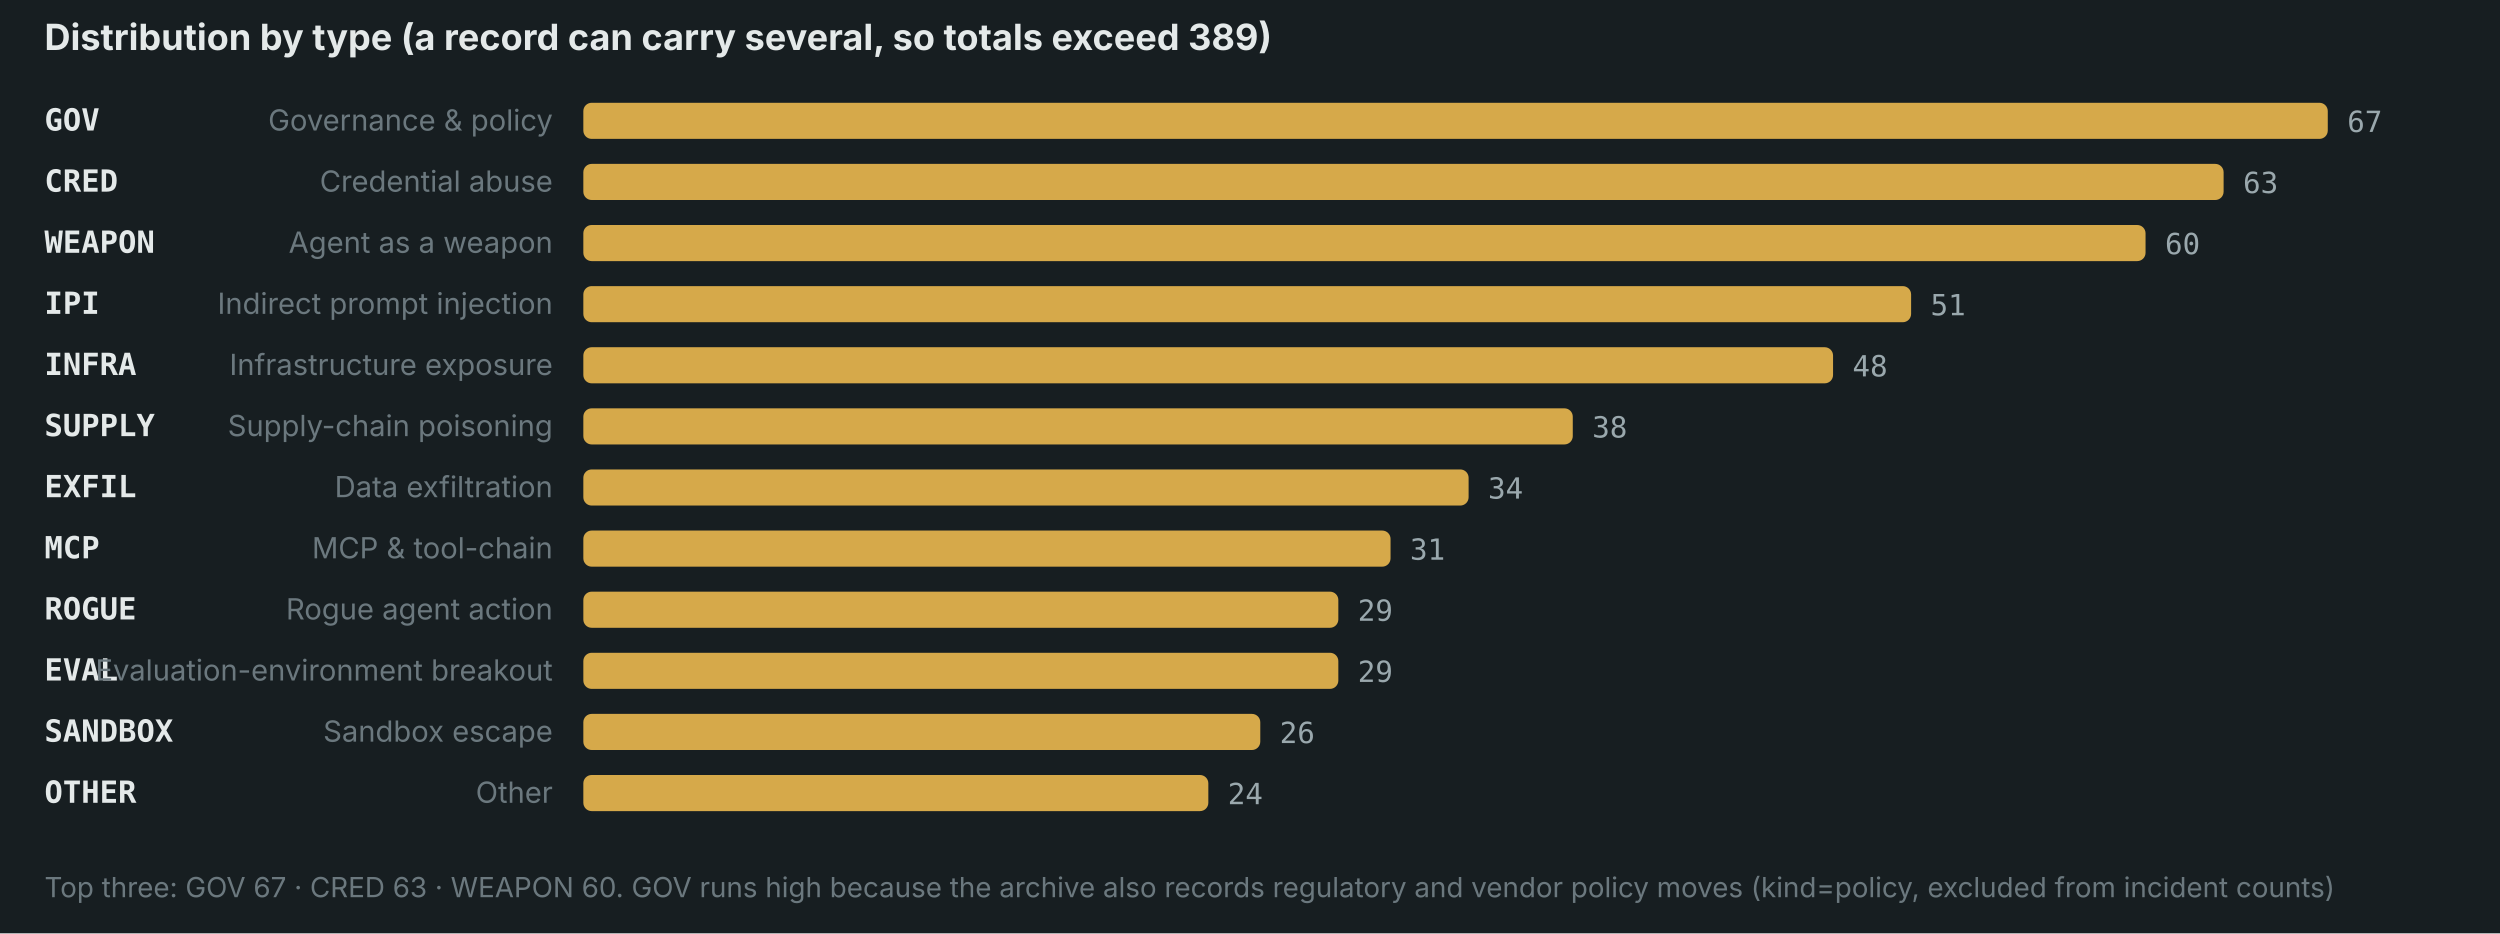
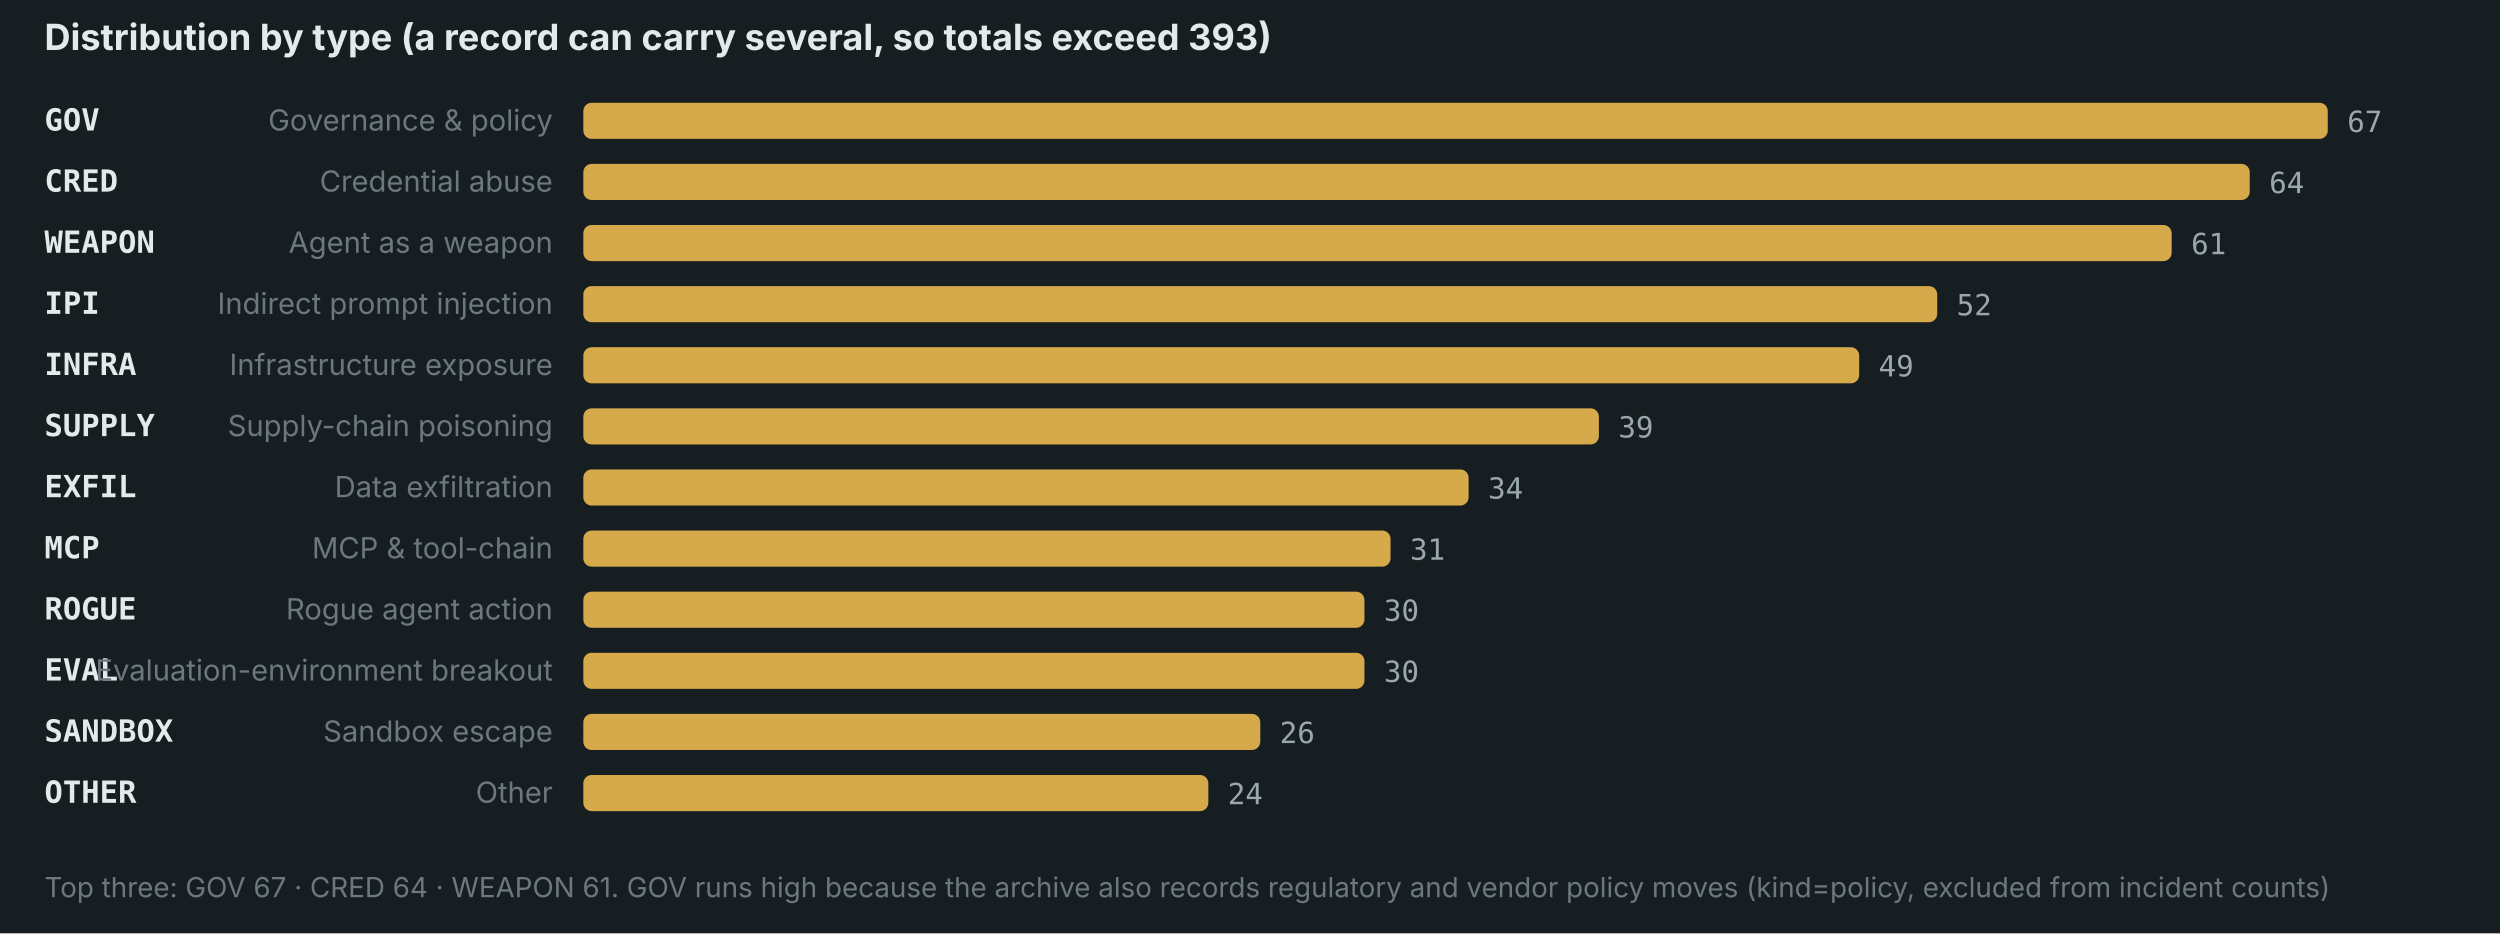
<svg xmlns="http://www.w3.org/2000/svg" viewBox="0 0 900 336" width="900" height="336" role="img" font-family="ui-sans-serif,-apple-system,'Segoe UI','PingFang SC','Microsoft YaHei',sans-serif">
  <rect width="900" height="336" fill="#171E21" />
-   <text x="16" y="18" font-size="13" font-weight="700" fill="#E4E9E9">Distribution by type (a record can carry several, so totals exceed 389)</text>
+   <text x="16" y="18" font-size="13" font-weight="700" fill="#E4E9E9">Distribution by type (a record can carry several, so totals exceed 393)</text>
  <text x="16" y="47" font-size="11" fill="#E4E9E9" font-family="ui-monospace,'SF Mono','Cascadia Mono','Consolas',monospace" font-weight="600">GOV</text>
  <text x="199" y="47" font-size="10.5" text-anchor="end" fill="#6B787E">Governance &amp; policy</text>
  <rect x="210" y="37" width="628.0" height="13" rx="3" fill="#D6A94A" />
  <text x="845.0" y="47.5" font-size="10.5" fill="#9AA8AD" font-family="ui-monospace,'SF Mono','Cascadia Mono','Consolas',monospace">67</text>
  <text x="16" y="69" font-size="11" fill="#E4E9E9" font-family="ui-monospace,'SF Mono','Cascadia Mono','Consolas',monospace" font-weight="600">CRED</text>
  <text x="199" y="69" font-size="10.5" text-anchor="end" fill="#6B787E">Credential abuse</text>
-   <rect x="210" y="59" width="590.5" height="13" rx="3" fill="#D6A94A" />
-   <text x="807.5" y="69.5" font-size="10.5" fill="#9AA8AD" font-family="ui-monospace,'SF Mono','Cascadia Mono','Consolas',monospace">63</text>
+   <rect x="210" y="59" width="599.9" height="13" rx="3" fill="#D6A94A" />
+   <text x="816.9" y="69.5" font-size="10.5" fill="#9AA8AD" font-family="ui-monospace,'SF Mono','Cascadia Mono','Consolas',monospace">64</text>
  <text x="16" y="91" font-size="11" fill="#E4E9E9" font-family="ui-monospace,'SF Mono','Cascadia Mono','Consolas',monospace" font-weight="600">WEAPON</text>
  <text x="199" y="91" font-size="10.5" text-anchor="end" fill="#6B787E">Agent as a weapon</text>
-   <rect x="210" y="81" width="562.4" height="13" rx="3" fill="#D6A94A" />
-   <text x="779.4" y="91.5" font-size="10.5" fill="#9AA8AD" font-family="ui-monospace,'SF Mono','Cascadia Mono','Consolas',monospace">60</text>
+   <rect x="210" y="81" width="571.8" height="13" rx="3" fill="#D6A94A" />
+   <text x="788.8" y="91.5" font-size="10.5" fill="#9AA8AD" font-family="ui-monospace,'SF Mono','Cascadia Mono','Consolas',monospace">61</text>
  <text x="16" y="113" font-size="11" fill="#E4E9E9" font-family="ui-monospace,'SF Mono','Cascadia Mono','Consolas',monospace" font-weight="600">IPI</text>
  <text x="199" y="113" font-size="10.5" text-anchor="end" fill="#6B787E">Indirect prompt injection</text>
-   <rect x="210" y="103" width="478.0" height="13" rx="3" fill="#D6A94A" />
-   <text x="695.0" y="113.5" font-size="10.5" fill="#9AA8AD" font-family="ui-monospace,'SF Mono','Cascadia Mono','Consolas',monospace">51</text>
+   <rect x="210" y="103" width="487.4" height="13" rx="3" fill="#D6A94A" />
+   <text x="704.4" y="113.5" font-size="10.5" fill="#9AA8AD" font-family="ui-monospace,'SF Mono','Cascadia Mono','Consolas',monospace">52</text>
  <text x="16" y="135" font-size="11" fill="#E4E9E9" font-family="ui-monospace,'SF Mono','Cascadia Mono','Consolas',monospace" font-weight="600">INFRA</text>
  <text x="199" y="135" font-size="10.5" text-anchor="end" fill="#6B787E">Infrastructure exposure</text>
-   <rect x="210" y="125" width="449.9" height="13" rx="3" fill="#D6A94A" />
-   <text x="666.9" y="135.5" font-size="10.5" fill="#9AA8AD" font-family="ui-monospace,'SF Mono','Cascadia Mono','Consolas',monospace">48</text>
+   <rect x="210" y="125" width="459.3" height="13" rx="3" fill="#D6A94A" />
+   <text x="676.3" y="135.5" font-size="10.5" fill="#9AA8AD" font-family="ui-monospace,'SF Mono','Cascadia Mono','Consolas',monospace">49</text>
  <text x="16" y="157" font-size="11" fill="#E4E9E9" font-family="ui-monospace,'SF Mono','Cascadia Mono','Consolas',monospace" font-weight="600">SUPPLY</text>
  <text x="199" y="157" font-size="10.5" text-anchor="end" fill="#6B787E">Supply-chain poisoning</text>
-   <rect x="210" y="147" width="356.2" height="13" rx="3" fill="#D6A94A" />
-   <text x="573.2" y="157.5" font-size="10.5" fill="#9AA8AD" font-family="ui-monospace,'SF Mono','Cascadia Mono','Consolas',monospace">38</text>
+   <rect x="210" y="147" width="365.6" height="13" rx="3" fill="#D6A94A" />
+   <text x="582.6" y="157.5" font-size="10.5" fill="#9AA8AD" font-family="ui-monospace,'SF Mono','Cascadia Mono','Consolas',monospace">39</text>
  <text x="16" y="179" font-size="11" fill="#E4E9E9" font-family="ui-monospace,'SF Mono','Cascadia Mono','Consolas',monospace" font-weight="600">EXFIL</text>
  <text x="199" y="179" font-size="10.5" text-anchor="end" fill="#6B787E">Data exfiltration</text>
  <rect x="210" y="169" width="318.7" height="13" rx="3" fill="#D6A94A" />
  <text x="535.7" y="179.5" font-size="10.5" fill="#9AA8AD" font-family="ui-monospace,'SF Mono','Cascadia Mono','Consolas',monospace">34</text>
  <text x="16" y="201" font-size="11" fill="#E4E9E9" font-family="ui-monospace,'SF Mono','Cascadia Mono','Consolas',monospace" font-weight="600">MCP</text>
  <text x="199" y="201" font-size="10.5" text-anchor="end" fill="#6B787E">MCP &amp; tool-chain</text>
  <rect x="210" y="191" width="290.6" height="13" rx="3" fill="#D6A94A" />
  <text x="507.6" y="201.5" font-size="10.5" fill="#9AA8AD" font-family="ui-monospace,'SF Mono','Cascadia Mono','Consolas',monospace">31</text>
  <text x="16" y="223" font-size="11" fill="#E4E9E9" font-family="ui-monospace,'SF Mono','Cascadia Mono','Consolas',monospace" font-weight="600">ROGUE</text>
  <text x="199" y="223" font-size="10.5" text-anchor="end" fill="#6B787E">Rogue agent action</text>
-   <rect x="210" y="213" width="271.8" height="13" rx="3" fill="#D6A94A" />
-   <text x="488.8" y="223.5" font-size="10.5" fill="#9AA8AD" font-family="ui-monospace,'SF Mono','Cascadia Mono','Consolas',monospace">29</text>
+   <rect x="210" y="213" width="281.2" height="13" rx="3" fill="#D6A94A" />
+   <text x="498.2" y="223.5" font-size="10.5" fill="#9AA8AD" font-family="ui-monospace,'SF Mono','Cascadia Mono','Consolas',monospace">30</text>
  <text x="16" y="245" font-size="11" fill="#E4E9E9" font-family="ui-monospace,'SF Mono','Cascadia Mono','Consolas',monospace" font-weight="600">EVAL</text>
  <text x="199" y="245" font-size="10.5" text-anchor="end" fill="#6B787E">Evaluation-environment breakout</text>
-   <rect x="210" y="235" width="271.8" height="13" rx="3" fill="#D6A94A" />
-   <text x="488.8" y="245.5" font-size="10.5" fill="#9AA8AD" font-family="ui-monospace,'SF Mono','Cascadia Mono','Consolas',monospace">29</text>
+   <rect x="210" y="235" width="281.2" height="13" rx="3" fill="#D6A94A" />
+   <text x="498.2" y="245.5" font-size="10.5" fill="#9AA8AD" font-family="ui-monospace,'SF Mono','Cascadia Mono','Consolas',monospace">30</text>
  <text x="16" y="267" font-size="11" fill="#E4E9E9" font-family="ui-monospace,'SF Mono','Cascadia Mono','Consolas',monospace" font-weight="600">SANDBOX</text>
  <text x="199" y="267" font-size="10.5" text-anchor="end" fill="#6B787E">Sandbox escape</text>
  <rect x="210" y="257" width="243.7" height="13" rx="3" fill="#D6A94A" />
  <text x="460.7" y="267.5" font-size="10.5" fill="#9AA8AD" font-family="ui-monospace,'SF Mono','Cascadia Mono','Consolas',monospace">26</text>
  <text x="16" y="289" font-size="11" fill="#E4E9E9" font-family="ui-monospace,'SF Mono','Cascadia Mono','Consolas',monospace" font-weight="600">OTHER</text>
  <text x="199" y="289" font-size="10.5" text-anchor="end" fill="#6B787E">Other</text>
  <rect x="210" y="279" width="225.0" height="13" rx="3" fill="#D6A94A" />
  <text x="442.0" y="289.5" font-size="10.5" fill="#9AA8AD" font-family="ui-monospace,'SF Mono','Cascadia Mono','Consolas',monospace">24</text>
-   <text x="16" y="323" font-size="10" fill="#6B787E">Top three: GOV 67 · CRED 63 · WEAPON 60. GOV runs high because the archive also records regulatory and vendor policy moves (kind=policy, excluded from incident counts)</text>
+   <text x="16" y="323" font-size="10" fill="#6B787E">Top three: GOV 67 · CRED 64 · WEAPON 61. GOV runs high because the archive also records regulatory and vendor policy moves (kind=policy, excluded from incident counts)</text>
</svg>
